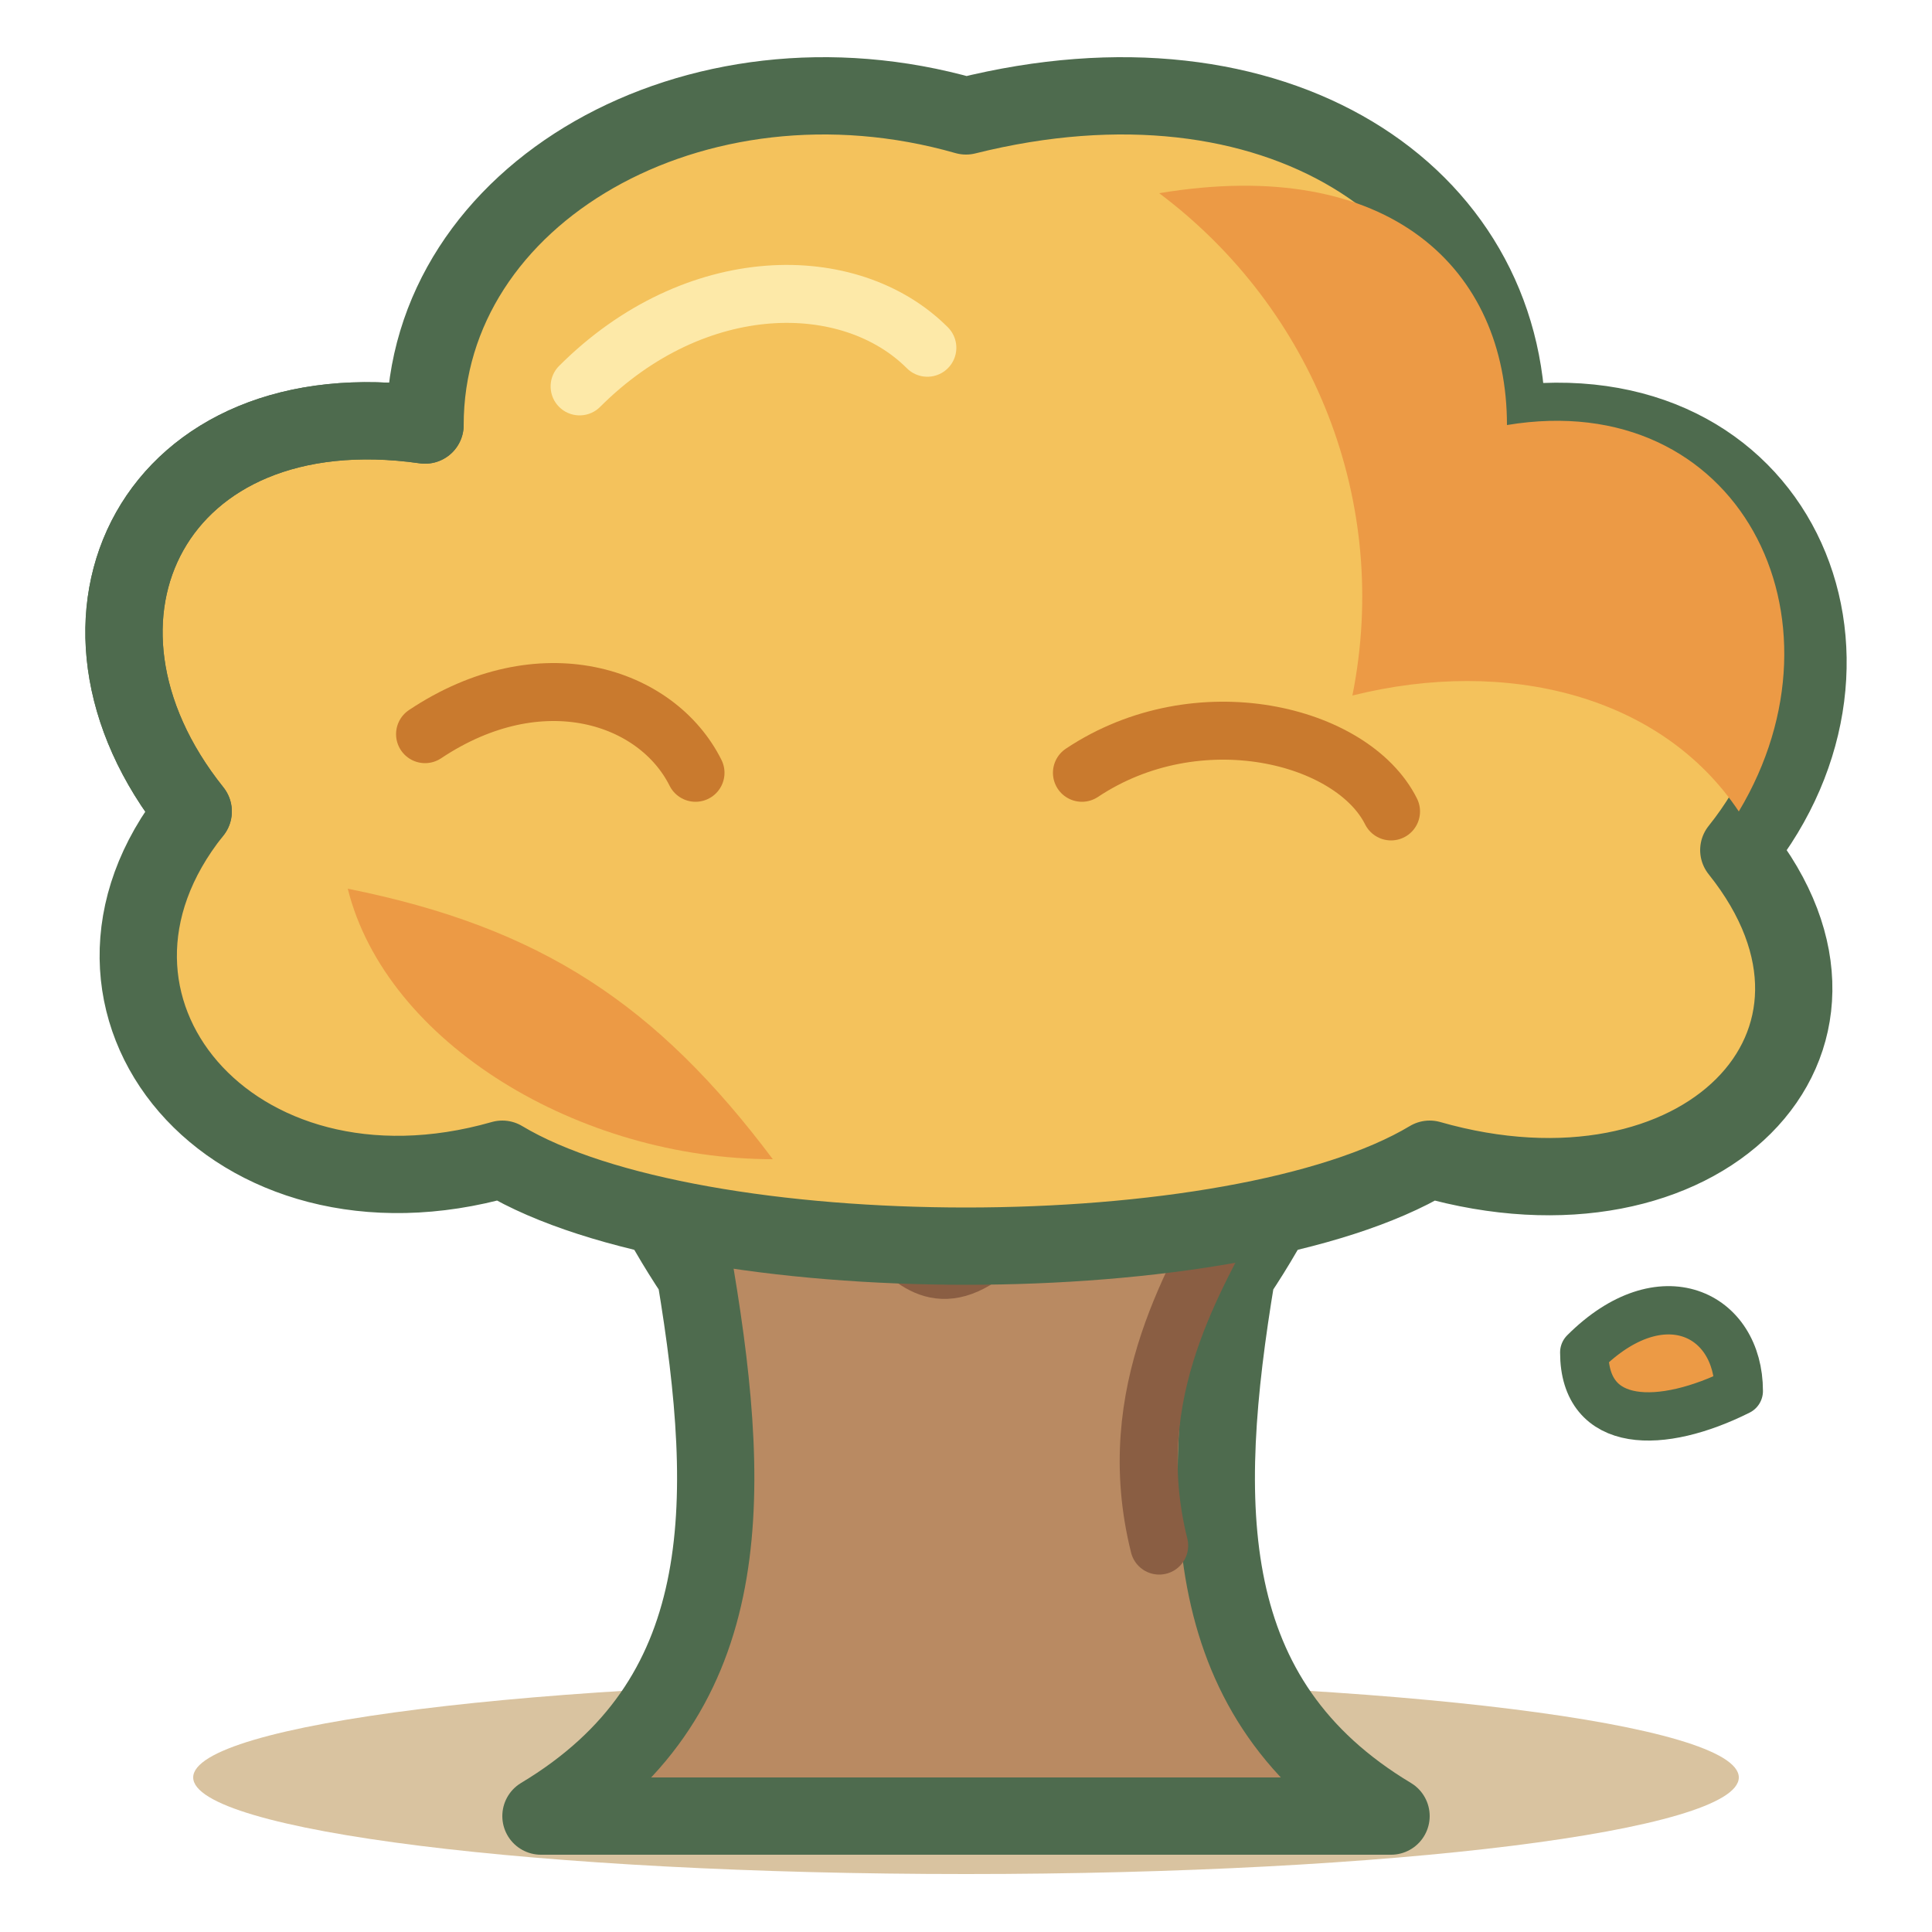
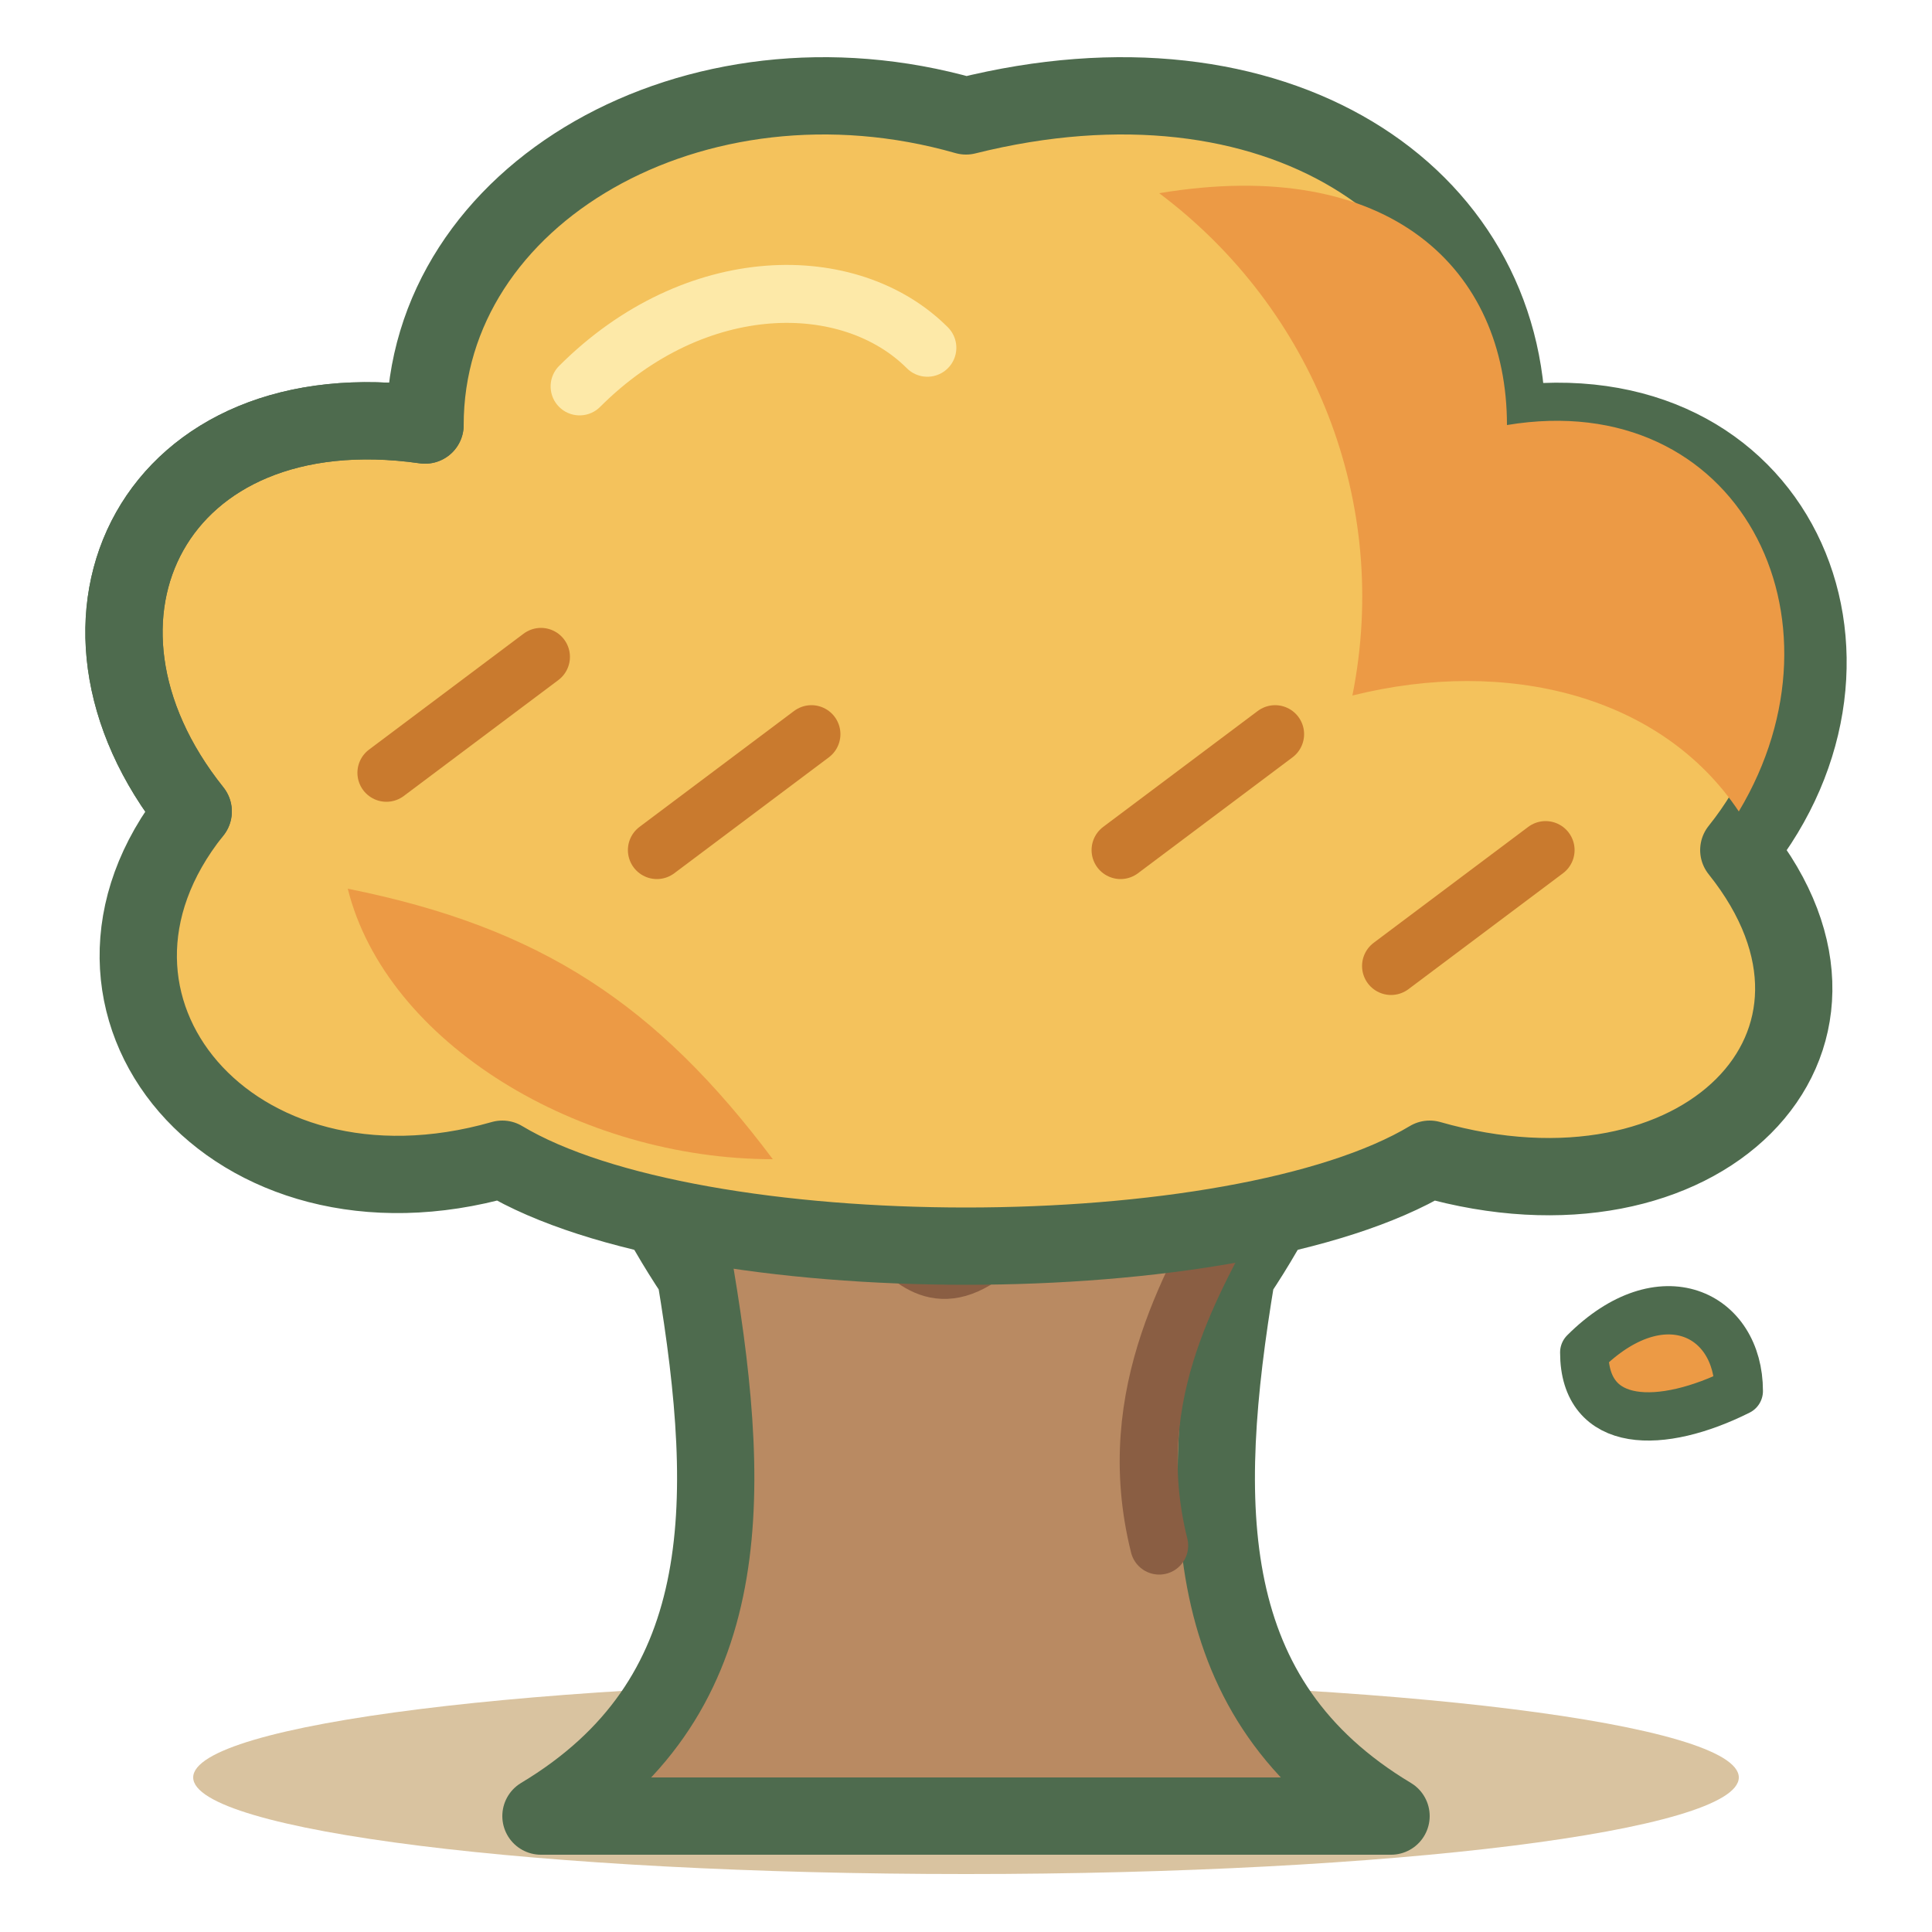
<svg xmlns="http://www.w3.org/2000/svg" viewBox="0 0 100 100" fill="none" stroke="#4e6b4e" stroke-width="4" stroke-linecap="round" stroke-linejoin="round">
  <ellipse cx="50" cy="92" rx="40" ry="5" fill="#d9c3a0" stroke="none" />
  <path d="M28 94 C38 88 38 78 36 66 C32 60 30 54 32 48 L68 48 C70 54 68 60 64 66 C62 78 62 88 72 94 Z" fill="#b98a62" />
  <path d="M40 64 C46 58 46 70 52 64" stroke="#8a5e43" stroke-width="3" />
  <path d="M60 80 C58 72 62 66 64 62" stroke="#8a5e43" stroke-width="3" />
  <path d="M42 52 C34 46 26 44 20 36" stroke-width="4.5" />
  <path d="M60 52 C68 46 76 44 82 36" stroke-width="4.5" />
  <path d="M50 6 C66 2 78 10 78 22 C92 20 98 34 90 44 C98 54 88 64 74 60 C64 66 36 66 26 60 C12 64 2 52 10 42 C2 32 8 20 22 22 C22 10 36 2 50 6 Z" fill="#f4c25c" />
  <path d="M60 10 C72 8 78 14 78 22 C90 20 96 32 90 42 C86 36 78 34 70 36 C72 26 68 16 60 10 Z" fill="#ec9a45" stroke="none" />
  <path d="M18 46 C20 54 30 60 40 60 C34 52 28 48 18 46 Z" fill="#ec9a45" stroke="none" />
  <path d="M10 42 C2 32 8 20 22 22" />
  <path d="M30 20 C36 14 44 14 48 18" stroke="#fde9a8" stroke-width="3" />
-   <path d="M22 38 C28 34 34 36 36 40" stroke="#c97a2e" stroke-width="3" />
-   <path d="M56 40 C62 36 70 38 72 42" stroke="#c97a2e" stroke-width="3" />
+   <path d="M20 40 L28 34 M34 44 L42 38" stroke="#c97a2e" stroke-width="3" />
+   <path d="M58 44 L66 38 M72 50 L80 44" stroke="#c97a2e" stroke-width="3" />
  <path d="M82 70 C86 66 90 68 90 72 C86 74 82 74 82 70 Z" fill="#ec9a45" stroke-width="2.5" />
</svg>
